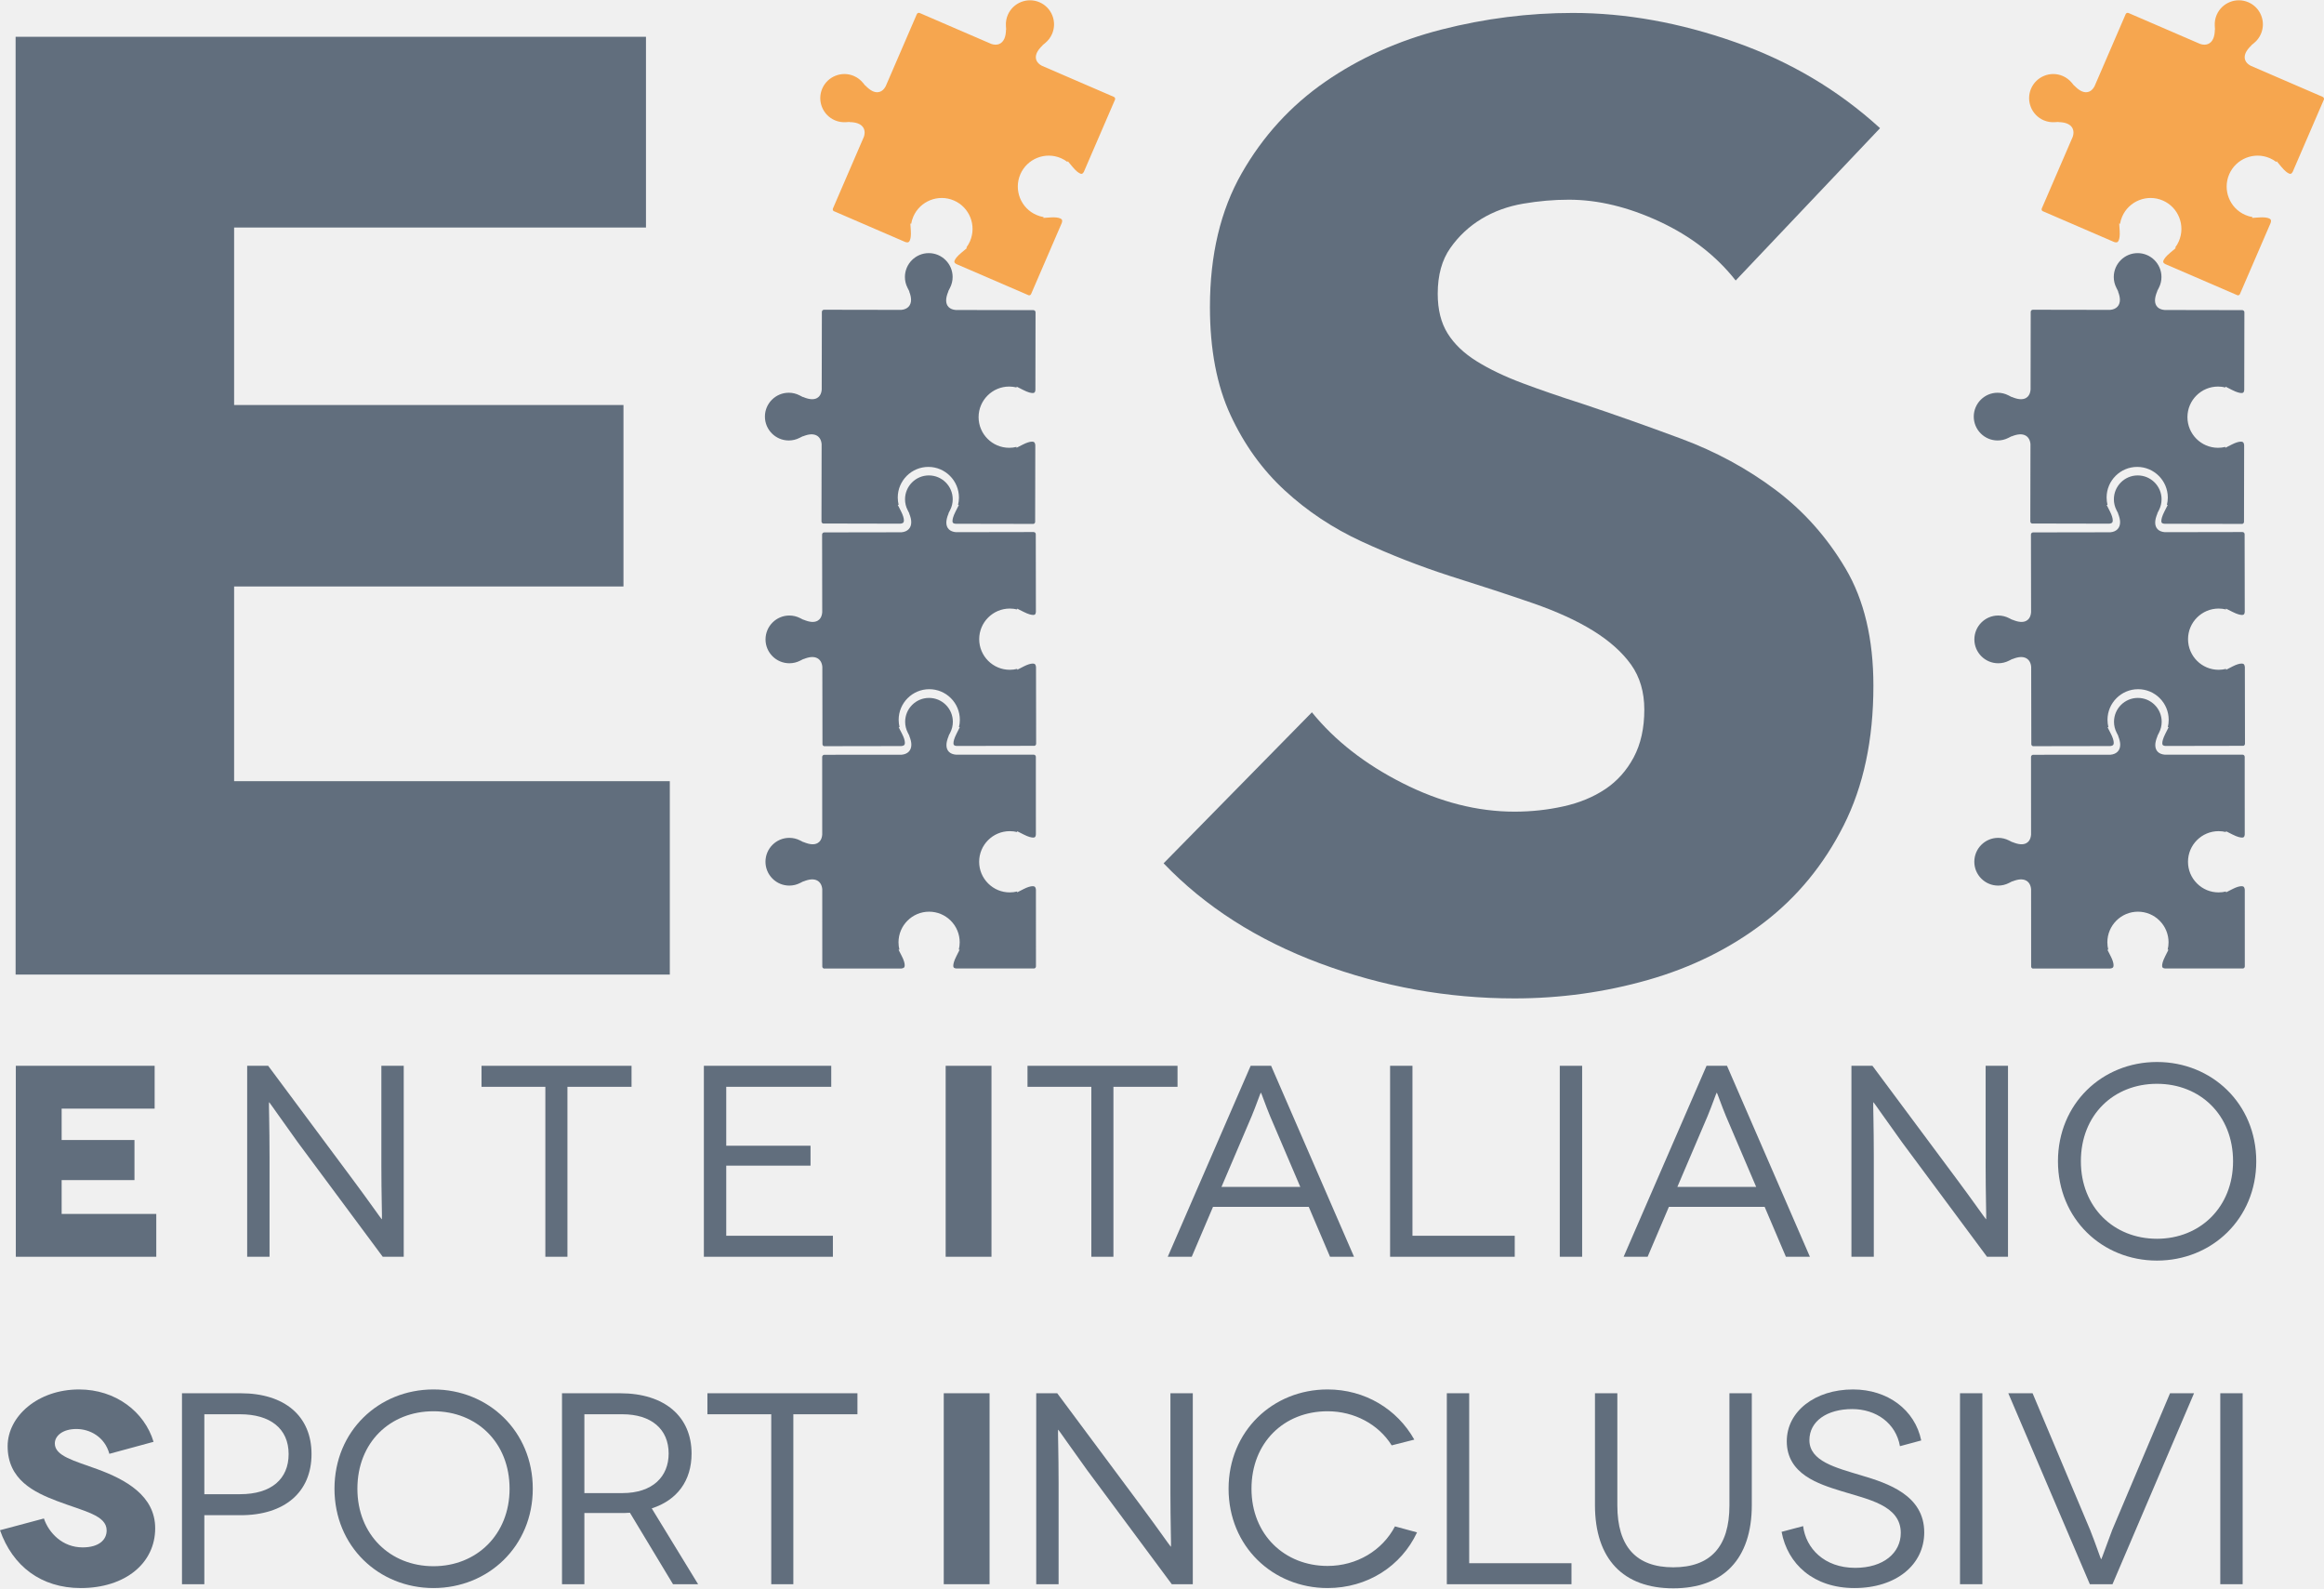
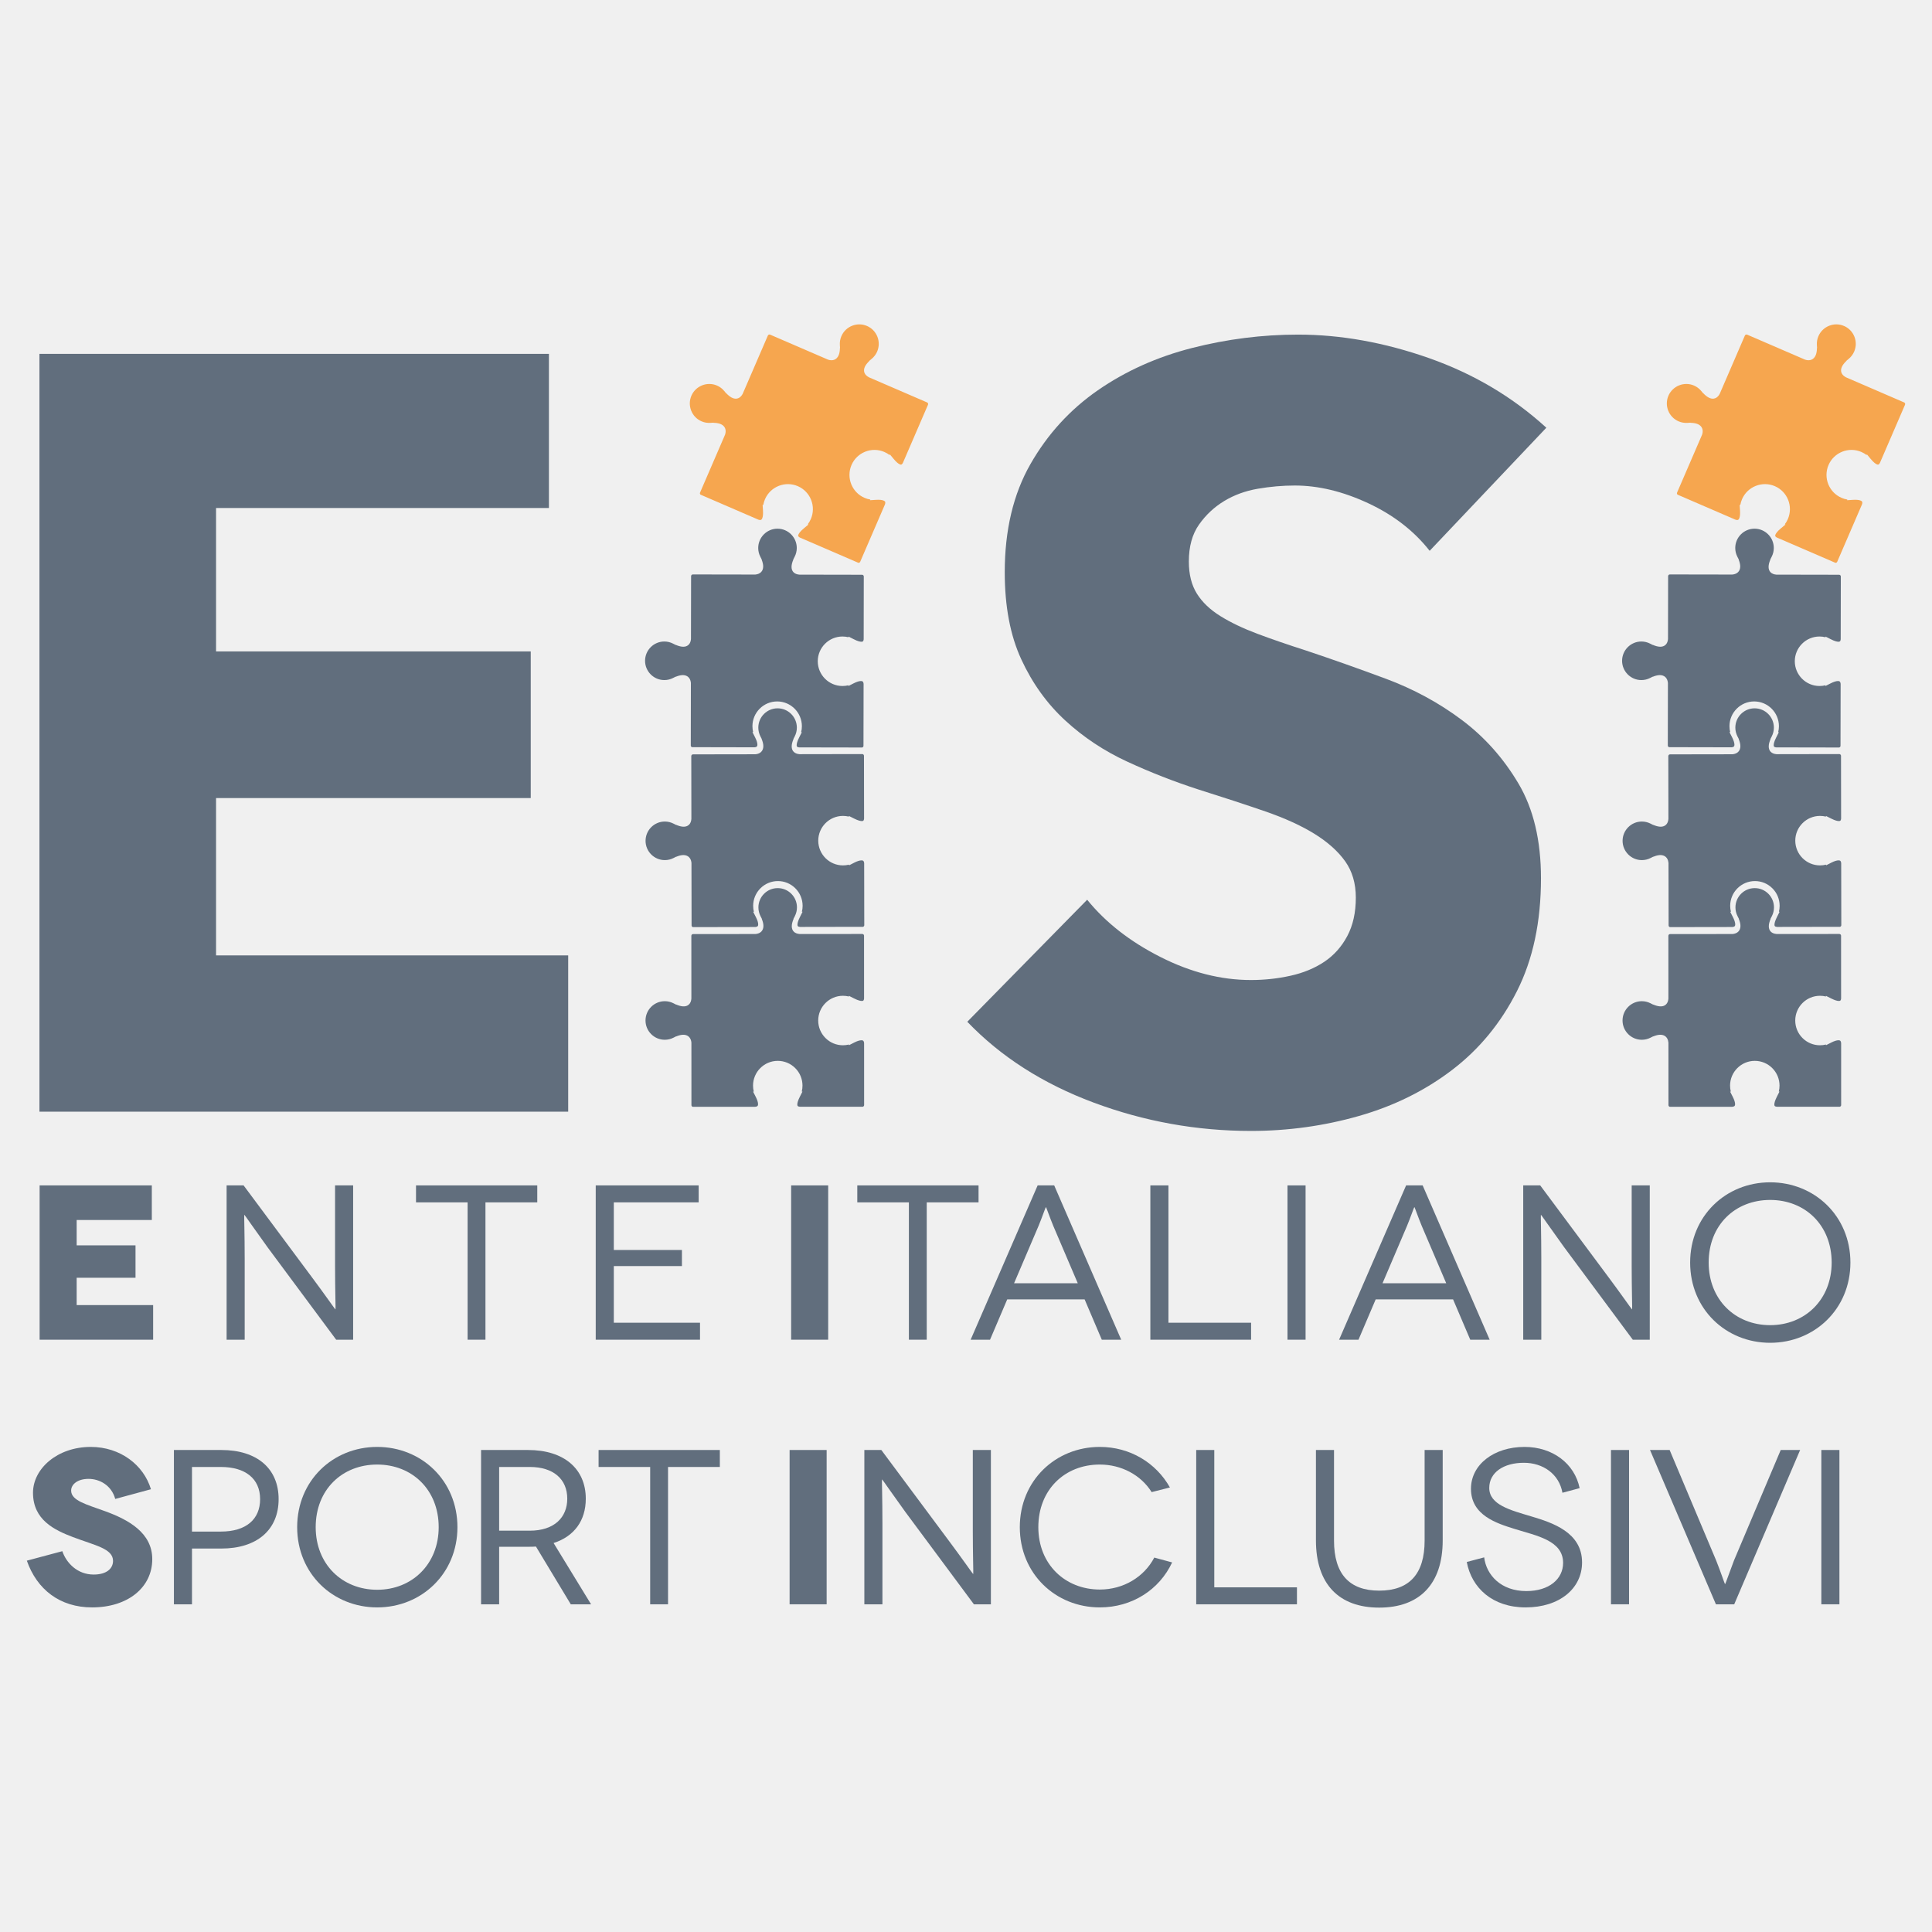
- <svg xmlns="http://www.w3.org/2000/svg" version="1.1" id="svg2" xml:space="preserve" width="3500" height="2392" viewBox="0 0 3500 2392">
+ <svg xmlns="http://www.w3.org/2000/svg" version="1.1" id="svg2" xml:space="preserve" width="3600" height="3600" viewBox="0 0 3600 3600">
  <defs id="defs6">
    <clipPath clipPathUnits="userSpaceOnUse" id="clipPath16">
      <path d="M 0,841.89 H 595.276 V 0 H 0 Z" id="path14" />
    </clipPath>
    <clipPath clipPathUnits="userSpaceOnUse" id="clipPath92">
      <path d="M 0,841.89 H 595.276 V 0 H 0 Z" id="path90" />
    </clipPath>
    <clipPath clipPathUnits="userSpaceOnUse" id="clipPath168">
      <path d="M 0,841.89 H 595.276 V 0 H 0 Z" id="path166" />
    </clipPath>
    <clipPath clipPathUnits="userSpaceOnUse" id="clipPath466">
      <path d="M 0,841.89 H 595.276 V 0 H 0 Z" id="path464" />
    </clipPath>
    <clipPath clipPathUnits="userSpaceOnUse" id="clipPath482">
      <path d="M 0,841.89 H 595.276 V 0 H 0 Z" id="path480" />
    </clipPath>
    <clipPath clipPathUnits="userSpaceOnUse" id="clipPath510">
      <path d="M 0,841.89 H 595.276 V 0 H 0 Z" id="path508" />
    </clipPath>
    <clipPath clipPathUnits="userSpaceOnUse" id="clipPath532">
      <path d="M 0,841.89 H 595.276 V 0 H 0 Z" id="path530" />
    </clipPath>
  </defs>
  <g id="layer1" style="display:none">
-     <rect style="fill:#ffffff;stroke-width:2.327" id="rect111" width="3500" height="2392" x="0" y="0" />
+     <rect style="fill:#ffffff;stroke-width:2.896" id="rect111" width="3600" height="3600" x="0" y="0" />
  </g>
  <g id="g8" transform="matrix(1.333333,0,0,-1.333333,0,1122.52)">
-     <g id="g1378" transform="matrix(12.85185,0,0,12.85185,-4232.484,-6046.894)">
+     <g id="g1378" transform="matrix(12.85185,0,0,12.85185,-4194.984,-6499.894)">
      <g id="g170" transform="translate(420.3921,470.6608)">
        <path d="m 0,0 c 0,-0.09 -0.064,-0.167 -0.153,-0.184 -0.012,0.002 -0.025,0.003 -0.037,0.003 l -6.799,-0.012 c -0.276,0.024 -0.276,0.142 -0.276,0.246 0,0.138 0.046,0.394 0.27,0.833 l 0.286,0.573 h -0.074 c 0.053,0.21 0.079,0.426 0.079,0.645 -0.002,0.722 -0.283,1.397 -0.792,1.905 -0.51,0.508 -1.185,0.787 -1.902,0.785 -1.48,-0.002 -2.684,-1.209 -2.684,-2.69 0,-0.224 0.027,-0.442 0.08,-0.653 h -0.078 l 0.293,-0.573 c 0.165,-0.321 0.252,-0.594 0.252,-0.789 0,-0.144 -0.046,-0.195 -0.086,-0.224 -0.049,-0.035 -0.127,-0.059 -0.219,-0.067 l -6.75,-0.011 c -0.013,0 -0.024,-0.001 -0.036,-0.002 -0.088,0.017 -0.153,0.092 -0.153,0.183 l -0.012,6.794 c -0.031,0.355 -0.185,0.616 -0.432,0.752 -0.297,0.164 -0.706,0.138 -1.219,-0.076 v 0.014 l -0.291,-0.147 c -0.298,-0.154 -0.619,-0.231 -0.951,-0.232 -1.156,-0.002 -2.097,0.937 -2.099,2.094 0,1.158 0.938,2.099 2.092,2.101 0.333,0 0.653,-0.077 0.952,-0.229 l 0.29,-0.147 v 0.013 c 0.54,-0.23 0.949,-0.26 1.243,-0.095 0.166,0.094 0.372,0.299 0.406,0.746 l -0.011,6.826 c 0,0.105 0.084,0.19 0.189,0.19 l 6.789,0.011 c 0.544,0.049 0.857,0.379 0.857,0.883 0,0.221 -0.06,0.479 -0.181,0.77 h 0.013 l -0.147,0.291 c -0.153,0.298 -0.23,0.619 -0.231,0.952 0,1.158 0.938,2.098 2.091,2.1 1.157,0.002 2.098,-0.937 2.1,-2.094 0,-0.334 -0.076,-0.653 -0.229,-0.952 l -0.147,-0.29 h 0.014 c -0.133,-0.314 -0.199,-0.581 -0.199,-0.811 0,-0.492 0.31,-0.798 0.849,-0.84 l 6.822,0.012 c 0.104,0 0.189,-0.085 0.189,-0.189 l 0.011,-6.82 c -0.023,-0.276 -0.14,-0.276 -0.245,-0.276 -0.136,0 -0.392,0.047 -0.833,0.27 l -0.572,0.287 V 11.802 C -1.882,11.854 -2.1,11.88 -2.32,11.88 -3.8,11.877 -5.004,10.67 -5.004,9.189 c 0.002,-1.488 1.211,-2.693 2.693,-2.69 0.221,0 0.439,0.027 0.651,0.081 V 6.502 l 0.569,0.292 c 0.322,0.164 0.595,0.252 0.789,0.252 0.144,0 0.196,-0.046 0.225,-0.086 0.034,-0.048 0.058,-0.127 0.066,-0.219 z" style="fill:#616e7d;fill-opacity:1;fill-rule:nonzero;stroke:none" id="path172" />
      </g>
      <g id="g174" transform="translate(419.9478,510.1759)">
        <path d="m 0,0 c -0.036,-0.084 -0.127,-0.128 -0.215,-0.108 -0.011,0.005 -0.021,0.011 -0.032,0.016 L -6.554,2.63 c -0.246,0.133 -0.198,0.243 -0.157,0.339 0.056,0.128 0.202,0.346 0.585,0.664 l 0.496,0.415 -0.068,0.03 c 0.132,0.174 0.243,0.363 0.331,0.566 0.596,1.38 -0.039,2.983 -1.414,3.577 -1.372,0.593 -2.973,-0.042 -3.569,-1.414 -0.089,-0.208 -0.152,-0.421 -0.188,-0.638 l -0.072,0.032 0.041,-0.649 c 0.023,-0.364 -0.006,-0.652 -0.084,-0.832 -0.058,-0.135 -0.121,-0.163 -0.169,-0.174 -0.06,-0.013 -0.142,-0.003 -0.231,0.026 l -6.259,2.704 c -0.011,0.004 -0.022,0.009 -0.034,0.012 -0.075,0.051 -0.105,0.147 -0.068,0.232 l 2.72,6.3 c 0.113,0.342 0.076,0.644 -0.098,0.87 -0.209,0.271 -0.599,0.412 -1.16,0.42 l 0.005,0.014 -0.328,-0.02 c -0.338,-0.022 -0.666,0.034 -0.975,0.167 -1.071,0.463 -1.566,1.712 -1.104,2.784 0.466,1.073 1.714,1.568 2.784,1.106 0.308,-0.133 0.574,-0.333 0.79,-0.595 l 0.209,-0.253 0.006,0.013 c 0.409,-0.43 0.774,-0.623 1.113,-0.588 0.192,0.02 0.466,0.128 0.677,0.528 l 2.734,6.33 c 0.042,0.097 0.154,0.141 0.251,0.1 l 6.296,-2.718 c 0.523,-0.174 0.946,0.005 1.149,0.472 0.089,0.205 0.136,0.469 0.141,0.787 l 0.013,-0.006 -0.02,0.329 c -0.021,0.338 0.035,0.667 0.168,0.975 0.466,1.073 1.714,1.568 2.783,1.106 C 1.26,25.417 1.66,25.004 1.869,24.478 2.077,23.952 2.068,23.376 1.845,22.857 1.709,22.546 1.51,22.281 1.25,22.066 L 0.997,21.856 1.009,21.851 C 0.76,21.614 0.592,21.393 0.499,21.18 0.302,20.723 0.465,20.315 0.948,20.06 l 6.326,-2.732 c 0.097,-0.042 0.141,-0.154 0.1,-0.251 L 4.644,10.753 C 4.511,10.507 4.401,10.554 4.305,10.596 4.178,10.65 3.959,10.796 3.641,11.181 L 3.227,11.677 3.196,11.607 C 3.021,11.741 2.831,11.853 2.627,11.941 1.254,12.534 -0.347,11.899 -0.942,10.528 -1.539,9.147 -0.903,7.544 0.472,6.951 0.676,6.862 0.888,6.8 1.104,6.765 L 1.073,6.693 1.721,6.734 C 2.085,6.757 2.373,6.729 2.554,6.651 2.687,6.593 2.716,6.53 2.727,6.481 2.739,6.422 2.729,6.34 2.7,6.251 L 0.001,0 Z" style="fill:#f6a64f;fill-opacity:1;fill-rule:nonzero;stroke:none" id="path176" />
      </g>
      <g id="g178" transform="translate(420.3765,451.0988)">
        <path d="m 0,0 c 0,-0.091 -0.064,-0.167 -0.153,-0.184 -0.012,0.001 -0.024,0.002 -0.035,0.002 l -6.801,-0.003 c -0.276,0.024 -0.276,0.142 -0.276,0.246 0,0.138 0.047,0.394 0.271,0.834 l 0.288,0.572 h -0.075 c 0.052,0.211 0.079,0.428 0.079,0.647 0,0.72 -0.28,1.395 -0.789,1.904 C -8,4.526 -8.675,4.806 -9.393,4.806 -10.874,4.805 -12.08,3.598 -12.08,2.115 -12.079,1.893 -12.053,1.676 -12,1.465 h -0.078 l 0.292,-0.573 c 0.164,-0.322 0.251,-0.595 0.251,-0.789 0,-0.145 -0.046,-0.196 -0.086,-0.225 -0.049,-0.035 -0.127,-0.058 -0.22,-0.066 l -6.75,-0.002 c -0.012,0 -0.023,-0.001 -0.035,-0.003 -0.089,0.017 -0.153,0.093 -0.153,0.184 l -0.003,6.794 c -0.031,0.355 -0.185,0.615 -0.431,0.752 -0.297,0.164 -0.707,0.139 -1.221,-0.074 v 0.014 l -0.29,-0.147 c -0.298,-0.153 -0.619,-0.23 -0.951,-0.231 -0.56,0 -1.087,0.218 -1.482,0.614 -0.397,0.396 -0.614,0.922 -0.615,1.483 0,1.157 0.94,2.097 2.095,2.098 0.332,0 0.653,-0.077 0.951,-0.23 l 0.29,-0.148 v 0.014 c 0.54,-0.23 0.949,-0.262 1.243,-0.097 0.167,0.094 0.373,0.299 0.408,0.746 l -0.003,6.826 c 0,0.104 0.085,0.189 0.188,0.189 l 6.789,0.004 c 0.545,0.048 0.86,0.378 0.86,0.883 0,0.221 -0.062,0.478 -0.182,0.769 h 0.014 l -0.147,0.29 c -0.152,0.299 -0.23,0.62 -0.23,0.952 0,1.157 0.939,2.098 2.095,2.098 0.56,0.001 1.087,-0.217 1.482,-0.613 0.397,-0.396 0.614,-0.923 0.615,-1.483 0,-0.333 -0.078,-0.653 -0.23,-0.952 l -0.149,-0.29 h 0.015 c -0.134,-0.315 -0.199,-0.582 -0.199,-0.812 0,-0.492 0.308,-0.797 0.847,-0.839 l 6.822,0.002 c 0.104,0 0.189,-0.084 0.189,-0.189 l 0.003,-6.819 c -0.023,-0.276 -0.141,-0.276 -0.246,-0.276 -0.137,0 -0.393,0.047 -0.832,0.271 l -0.572,0.288 v -0.075 c -0.211,0.053 -0.429,0.08 -0.649,0.079 -1.482,0 -2.688,-1.207 -2.688,-2.69 0.001,-0.719 0.281,-1.395 0.79,-1.903 0.509,-0.509 1.183,-0.789 1.9,-0.788 0.221,0 0.438,0.027 0.649,0.08 V 6.503 l 0.572,0.292 c 0.321,0.164 0.595,0.251 0.789,0.251 0.144,0 0.195,-0.046 0.224,-0.086 0.035,-0.049 0.058,-0.127 0.066,-0.22 z" style="fill:#616e7d;fill-opacity:1;fill-rule:nonzero;stroke:none" id="path180" />
      </g>
      <g id="g182" transform="translate(420.3277,501.755)">
        <path d="m 0,0 c -0.024,-0.275 -0.143,-0.275 -0.247,-0.275 -0.137,0 -0.393,0.047 -0.832,0.273 l -0.572,0.29 V 0.212 c -0.211,0.054 -0.428,0.081 -0.648,0.081 -1.483,0.003 -2.691,-1.202 -2.694,-2.686 0,-1.485 1.204,-2.692 2.683,-2.695 0.221,-0.001 0.439,0.026 0.65,0.078 v -0.077 l 0.572,0.29 c 0.322,0.163 0.595,0.249 0.789,0.249 0.145,0 0.195,-0.047 0.225,-0.087 0.034,-0.049 0.057,-0.126 0.065,-0.219 l -0.013,-6.741 c 0,-0.091 -0.065,-0.166 -0.154,-0.183 -0.011,0.001 -0.023,0.002 -0.036,0.002 l -6.8,0.013 c -0.275,0.024 -0.275,0.144 -0.275,0.24 0,0.144 0.048,0.399 0.272,0.839 l 0.29,0.573 H -6.8 c 0.054,0.211 0.081,0.428 0.081,0.648 0,1.486 -1.204,2.693 -2.683,2.696 -1.484,0.003 -2.692,-1.202 -2.695,-2.686 0,-0.222 0.027,-0.439 0.078,-0.649 h -0.077 l 0.29,-0.573 c 0.163,-0.322 0.249,-0.595 0.249,-0.789 0,-0.145 -0.047,-0.196 -0.087,-0.225 -0.048,-0.035 -0.127,-0.058 -0.219,-0.066 l -6.75,0.014 c -0.012,0 -0.024,-0.001 -0.035,-0.003 -0.089,0.017 -0.153,0.094 -0.153,0.184 l 0.012,6.794 c -0.03,0.355 -0.182,0.617 -0.429,0.754 -0.297,0.164 -0.706,0.14 -1.22,-0.072 v 0.014 l -0.291,-0.146 c -0.298,-0.152 -0.619,-0.229 -0.952,-0.228 -1.153,0.002 -2.091,0.943 -2.091,2.097 10e-4,1.16 0.944,2.099 2.099,2.097 0.333,0 0.652,-0.079 0.951,-0.232 l 0.291,-0.149 v 0.014 c 0.539,-0.231 0.948,-0.263 1.242,-0.099 0.167,0.093 0.373,0.298 0.409,0.744 l 0.013,6.826 c 0,0.051 0.02,0.099 0.056,0.134 0.035,0.036 0.083,0.055 0.133,0.055 l 6.79,-0.012 c 0.545,0.047 0.86,0.377 0.86,0.884 0,0.21 -0.054,0.455 -0.164,0.729 l 0.019,-0.002 -0.166,0.33 c -0.152,0.298 -0.229,0.617 -0.229,0.948 0.002,1.161 0.945,2.1 2.1,2.098 1.154,-0.002 2.093,-0.943 2.093,-2.098 C -7.276,9.584 -7.354,9.264 -7.508,8.965 L -7.656,8.674 h 0.013 C -7.777,8.359 -7.844,8.091 -7.844,7.861 c 0,-0.49 0.309,-0.796 0.846,-0.839 l 6.821,-0.013 c 0.105,0 0.189,-0.085 0.189,-0.189 z" style="fill:#616e7d;fill-opacity:1;fill-rule:nonzero;stroke:none" id="path184" />
      </g>
      <g id="g186" transform="translate(526.6343,470.6608)">
        <path d="m 0,0 c 0,-0.09 -0.064,-0.167 -0.152,-0.184 -0.013,0.002 -0.025,0.003 -0.037,0.003 l -6.799,-0.012 c -0.276,0.024 -0.277,0.142 -0.277,0.246 0,0.138 0.047,0.394 0.27,0.833 l 0.287,0.573 h -0.074 c 0.052,0.21 0.078,0.426 0.078,0.645 -0.001,0.722 -0.282,1.397 -0.791,1.905 -0.51,0.508 -1.186,0.787 -1.902,0.785 -1.481,-0.002 -2.685,-1.209 -2.685,-2.69 0.001,-0.224 0.027,-0.442 0.081,-0.653 h -0.078 l 0.293,-0.573 c 0.164,-0.321 0.251,-0.594 0.252,-0.789 0,-0.144 -0.046,-0.195 -0.086,-0.224 -0.049,-0.035 -0.127,-0.059 -0.22,-0.067 l -6.75,-0.011 c -0.013,0 -0.024,-0.001 -0.035,-0.002 -0.089,0.017 -0.153,0.092 -0.153,0.183 l -0.012,6.794 c -0.032,0.355 -0.185,0.616 -0.432,0.752 -0.298,0.164 -0.707,0.138 -1.219,-0.076 v 0.014 l -0.291,-0.147 c -0.299,-0.154 -0.619,-0.231 -0.952,-0.232 -1.155,-0.002 -2.096,0.937 -2.099,2.094 0,1.158 0.939,2.099 2.093,2.101 0.332,0 0.652,-0.077 0.952,-0.229 l 0.289,-0.147 v 0.013 c 0.541,-0.23 0.949,-0.26 1.243,-0.095 0.167,0.094 0.372,0.299 0.407,0.746 l -0.012,6.826 c 0,0.105 0.085,0.19 0.189,0.19 l 6.79,0.011 c 0.543,0.049 0.857,0.379 0.857,0.883 0,0.221 -0.061,0.479 -0.182,0.77 h 0.014 l -0.147,0.291 c -0.153,0.298 -0.231,0.619 -0.232,0.952 0,1.158 0.939,2.098 2.092,2.1 1.156,0.002 2.098,-0.937 2.1,-2.094 0,-0.334 -0.077,-0.653 -0.229,-0.952 l -0.147,-0.29 h 0.014 c -0.133,-0.314 -0.199,-0.581 -0.199,-0.811 0,-0.492 0.309,-0.798 0.849,-0.84 l 6.821,0.012 c 0.105,0 0.19,-0.085 0.19,-0.189 l 0.011,-6.82 c -0.023,-0.276 -0.141,-0.276 -0.246,-0.276 -0.136,0 -0.392,0.047 -0.833,0.27 l -0.571,0.287 v -0.074 c -0.211,0.052 -0.429,0.078 -0.649,0.078 -1.48,-0.003 -2.685,-1.21 -2.685,-2.691 0.003,-1.488 1.211,-2.693 2.694,-2.69 0.221,0 0.439,0.027 0.65,0.081 l 10e-4,-0.078 0.569,0.292 c 0.321,0.164 0.594,0.252 0.788,0.252 0.145,0 0.197,-0.046 0.225,-0.086 0.035,-0.048 0.058,-0.127 0.066,-0.219 z" style="fill:#616e7d;fill-opacity:1;fill-rule:nonzero;stroke:none" id="path188" />
      </g>
      <g id="g190" transform="translate(526.191,510.1759)">
        <path d="m 0,0 c -0.036,-0.084 -0.127,-0.128 -0.216,-0.108 -0.01,0.005 -0.02,0.011 -0.031,0.016 L -6.554,2.63 c -0.246,0.133 -0.199,0.243 -0.157,0.339 0.056,0.128 0.201,0.346 0.585,0.664 l 0.496,0.415 -0.069,0.03 c 0.133,0.174 0.244,0.363 0.332,0.566 0.596,1.38 -0.039,2.983 -1.414,3.577 -1.372,0.593 -2.974,-0.042 -3.569,-1.414 -0.089,-0.208 -0.153,-0.421 -0.188,-0.638 l -0.073,0.032 0.042,-0.649 c 0.022,-0.364 -0.006,-0.652 -0.084,-0.832 -0.058,-0.135 -0.121,-0.163 -0.17,-0.174 -0.059,-0.013 -0.141,-0.003 -0.23,0.026 l -6.26,2.704 c -0.01,0.004 -0.022,0.009 -0.033,0.012 -0.076,0.051 -0.105,0.147 -0.069,0.232 l 2.721,6.3 c 0.113,0.342 0.076,0.644 -0.098,0.87 -0.21,0.271 -0.6,0.412 -1.161,0.42 l 0.006,0.014 -0.328,-0.02 c -0.339,-0.022 -0.666,0.034 -0.975,0.167 -1.072,0.463 -1.567,1.712 -1.105,2.784 0.467,1.073 1.714,1.568 2.785,1.106 0.307,-0.133 0.573,-0.333 0.79,-0.595 l 0.209,-0.253 0.006,0.013 c 0.408,-0.43 0.774,-0.623 1.113,-0.588 0.192,0.02 0.466,0.128 0.677,0.528 l 2.733,6.33 c 0.042,0.097 0.155,0.141 0.251,0.1 l 6.296,-2.718 c 0.523,-0.174 0.947,0.005 1.15,0.472 0.089,0.205 0.136,0.469 0.141,0.787 l 0.013,-0.006 -0.02,0.329 c -0.021,0.338 0.034,0.667 0.168,0.975 0.466,1.073 1.714,1.568 2.783,1.106 0.52,-0.224 0.92,-0.637 1.128,-1.163 0.209,-0.526 0.2,-1.102 -0.024,-1.621 C 1.709,22.546 1.51,22.281 1.249,22.066 L 0.996,21.856 1.009,21.851 C 0.759,21.614 0.592,21.393 0.499,21.18 0.301,20.723 0.465,20.315 0.947,20.06 l 6.326,-2.732 c 0.097,-0.042 0.142,-0.154 0.1,-0.251 L 4.643,10.753 C 4.511,10.507 4.4,10.554 4.304,10.596 4.177,10.65 3.959,10.796 3.641,11.181 L 3.227,11.677 3.196,11.607 C 3.021,11.741 2.831,11.853 2.626,11.941 1.254,12.534 -0.347,11.899 -0.942,10.528 -1.539,9.147 -0.903,7.544 0.472,6.951 0.676,6.862 0.888,6.8 1.104,6.765 L 1.072,6.693 1.721,6.734 C 2.085,6.757 2.372,6.729 2.553,6.651 2.687,6.593 2.716,6.53 2.727,6.481 2.739,6.422 2.729,6.34 2.699,6.251 Z" style="fill:#f6a64f;fill-opacity:1;fill-rule:nonzero;stroke:none" id="path192" />
      </g>
      <g id="g194" transform="translate(526.6187,451.0988)">
        <path d="m 0,0 c 0,-0.091 -0.064,-0.167 -0.152,-0.184 -0.012,0.001 -0.024,0.002 -0.036,0.002 l -6.8,-0.003 c -0.277,0.024 -0.277,0.142 -0.277,0.246 0,0.138 0.047,0.394 0.271,0.834 l 0.288,0.572 H -6.78 c 0.052,0.211 0.079,0.428 0.079,0.647 -0.001,0.72 -0.281,1.395 -0.789,1.904 -0.509,0.508 -1.184,0.788 -1.902,0.788 -1.482,-0.001 -2.687,-1.208 -2.687,-2.691 0,-0.222 0.027,-0.439 0.08,-0.65 h -0.078 l 0.292,-0.573 c 0.164,-0.322 0.251,-0.595 0.251,-0.789 0,-0.145 -0.046,-0.196 -0.087,-0.225 -0.048,-0.035 -0.126,-0.058 -0.219,-0.066 l -6.75,-0.002 c -0.012,0 -0.024,-0.001 -0.036,-0.003 -0.088,0.017 -0.152,0.093 -0.152,0.184 l -0.004,6.794 c -0.032,0.355 -0.184,0.615 -0.431,0.752 -0.297,0.164 -0.706,0.139 -1.22,-0.074 V 7.477 L -20.724,7.33 c -0.298,-0.153 -0.618,-0.23 -0.951,-0.231 -0.559,0 -1.086,0.218 -1.482,0.614 -0.396,0.396 -0.615,0.922 -0.615,1.483 0,1.157 0.94,2.097 2.095,2.098 0.333,0 0.653,-0.077 0.952,-0.23 l 0.29,-0.148 v 0.014 c 0.54,-0.23 0.949,-0.262 1.243,-0.097 0.167,0.094 0.373,0.299 0.407,0.746 l -0.003,6.826 c 0,0.104 0.085,0.189 0.189,0.189 l 6.789,0.004 c 0.545,0.048 0.86,0.378 0.86,0.883 0,0.221 -0.062,0.478 -0.182,0.769 h 0.014 l -0.147,0.29 c -0.153,0.299 -0.23,0.62 -0.23,0.952 0,1.157 0.939,2.098 2.095,2.098 0.559,0.001 1.086,-0.217 1.482,-0.613 0.396,-0.396 0.614,-0.923 0.614,-1.483 0,-0.333 -0.077,-0.653 -0.229,-0.952 l -0.149,-0.29 h 0.014 c -0.134,-0.315 -0.199,-0.582 -0.199,-0.812 0,-0.492 0.309,-0.797 0.847,-0.839 l 6.823,0.002 c 0.104,0 0.188,-0.084 0.188,-0.189 l 0.004,-6.819 c -0.023,-0.276 -0.142,-0.276 -0.246,-0.276 -0.137,0 -0.393,0.047 -0.833,0.271 l -0.572,0.288 v -0.075 c -0.211,0.053 -0.428,0.08 -0.649,0.079 -1.481,0 -2.687,-1.207 -2.687,-2.69 0,-0.719 0.28,-1.395 0.789,-1.903 0.509,-0.509 1.183,-0.789 1.901,-0.788 0.22,0 0.438,0.027 0.649,0.08 V 6.503 l 0.572,0.292 c 0.321,0.164 0.594,0.251 0.788,0.251 0.145,0 0.196,-0.046 0.225,-0.086 0.035,-0.049 0.058,-0.127 0.066,-0.22 z" style="fill:#616e7d;fill-opacity:1;fill-rule:nonzero;stroke:none" id="path196" />
      </g>
      <g id="g198" transform="translate(526.5699,501.755)">
        <path d="m 0,0 c -0.024,-0.275 -0.143,-0.275 -0.247,-0.275 -0.137,0 -0.392,0.047 -0.831,0.273 L -1.65,0.288 V 0.212 c -0.211,0.054 -0.428,0.081 -0.649,0.081 -1.482,0.003 -2.691,-1.202 -2.693,-2.686 0,-1.485 1.204,-2.692 2.683,-2.695 0.221,-0.001 0.438,0.026 0.65,0.078 v -0.077 l 0.571,0.29 c 0.322,0.163 0.596,0.249 0.79,0.249 0.144,0 0.195,-0.047 0.224,-0.087 0.035,-0.049 0.058,-0.126 0.066,-0.219 l -0.013,-6.741 c 0,-0.091 -0.066,-0.166 -0.154,-0.183 -0.012,0.001 -0.024,0.002 -0.036,0.002 l -6.8,0.013 c -0.275,0.024 -0.275,0.144 -0.275,0.24 0,0.144 0.048,0.399 0.272,0.839 l 0.29,0.573 h -0.075 c 0.053,0.211 0.08,0.428 0.081,0.648 0,1.486 -1.204,2.693 -2.684,2.696 -1.483,0.003 -2.692,-1.202 -2.694,-2.686 0,-0.222 0.027,-0.439 0.078,-0.649 h -0.078 l 0.291,-0.573 c 0.162,-0.322 0.249,-0.595 0.249,-0.789 -0.001,-0.145 -0.047,-0.196 -0.087,-0.225 -0.048,-0.035 -0.127,-0.058 -0.219,-0.066 l -6.75,0.014 c -0.013,0 -0.025,-0.001 -0.036,-0.003 -0.088,0.017 -0.153,0.094 -0.153,0.184 l 0.013,6.794 c -0.03,0.355 -0.183,0.617 -0.429,0.754 -0.297,0.164 -0.707,0.14 -1.222,-0.072 v 0.014 l -0.289,-0.146 c -0.299,-0.152 -0.62,-0.229 -0.952,-0.228 -1.153,0.002 -2.092,0.943 -2.092,2.097 0.002,1.16 0.945,2.099 2.1,2.097 0.332,0 0.652,-0.079 0.951,-0.232 l 0.29,-0.149 v 0.014 c 0.539,-0.231 0.948,-0.263 1.242,-0.099 0.167,0.093 0.374,0.298 0.41,0.744 l 0.012,6.826 c 0,0.051 0.021,0.099 0.056,0.134 0.036,0.036 0.083,0.055 0.134,0.055 l 6.789,-0.012 c 0.546,0.047 0.861,0.377 0.861,0.884 0,0.21 -0.055,0.455 -0.164,0.729 l 0.019,-0.002 -0.166,0.33 c -0.152,0.298 -0.229,0.617 -0.229,0.948 0.002,1.161 0.945,2.1 2.1,2.098 1.153,-0.002 2.092,-0.943 2.092,-2.098 0,-0.336 -0.079,-0.656 -0.232,-0.955 L -7.656,8.674 h 0.013 c -0.134,-0.315 -0.2,-0.583 -0.2,-0.813 0,-0.49 0.308,-0.796 0.845,-0.839 l 6.822,-0.013 c 0.105,0 0.189,-0.085 0.189,-0.189 z" style="fill:#616e7d;fill-opacity:1;fill-rule:nonzero;stroke:none" id="path200" />
      </g>
      <g id="g202" transform="translate(330.7007,450.3795)">
        <path d="M 0,0 V 82.403 H 55.401 V 65.643 H 19.204 V 50.047 H 53.423 V 34.102 H 19.204 V 16.993 H 57.496 V 0 Z" style="fill:#616e7d;fill-opacity:1;fill-rule:nonzero;stroke:none" id="path204" />
      </g>
      <g id="g206" transform="translate(481.8736,511.3669)">
        <path d="M 0,0 C -1.707,2.171 -3.938,3.899 -6.692,5.179 -9.447,6.46 -12.104,7.1 -14.665,7.1 c -1.32,0 -2.658,-0.117 -4.015,-0.349 -1.359,-0.233 -2.581,-0.681 -3.667,-1.339 -1.087,-0.66 -1.998,-1.513 -2.734,-2.56 -0.739,-1.048 -1.106,-2.386 -1.106,-4.016 0,-1.397 0.291,-2.56 0.873,-3.491 0.582,-0.931 1.434,-1.746 2.56,-2.445 1.124,-0.698 2.463,-1.338 4.016,-1.92 1.551,-0.582 3.297,-1.184 5.237,-1.804 2.793,-0.931 5.703,-1.96 8.73,-3.084 3.025,-1.126 5.779,-2.619 8.263,-4.481 2.483,-1.862 4.539,-4.172 6.168,-6.925 1.63,-2.755 2.444,-6.189 2.444,-10.3 0,-4.735 -0.873,-8.828 -2.619,-12.28 -1.745,-3.453 -4.092,-6.304 -7.041,-8.554 -2.95,-2.251 -6.325,-3.919 -10.126,-5.005 -3.802,-1.085 -7.721,-1.629 -11.755,-1.629 -5.897,0 -11.6,1.029 -17.109,3.084 -5.51,2.055 -10.088,4.984 -13.733,8.787 l 13.035,13.269 c 2.016,-2.485 4.674,-4.56 7.973,-6.227 3.296,-1.67 6.576,-2.503 9.834,-2.503 1.473,0 2.91,0.155 4.307,0.466 1.397,0.31 2.618,0.814 3.666,1.513 1.047,0.699 1.88,1.63 2.502,2.794 0.62,1.164 0.932,2.56 0.932,4.189 0,1.552 -0.39,2.87 -1.164,3.957 -0.777,1.086 -1.883,2.076 -3.318,2.968 -1.436,0.891 -3.22,1.706 -5.353,2.445 -2.135,0.736 -4.56,1.531 -7.275,2.385 -2.638,0.853 -5.219,1.863 -7.74,3.027 -2.522,1.163 -4.771,2.657 -6.75,4.481 -1.978,1.822 -3.57,4.033 -4.772,6.634 -1.203,2.599 -1.804,5.761 -1.804,9.485 0,4.578 0.932,8.497 2.793,11.756 1.862,3.259 4.307,5.935 7.333,8.031 3.026,2.094 6.439,3.626 10.242,4.597 3.801,0.969 7.642,1.455 11.523,1.455 4.655,0 9.407,-0.855 14.257,-2.561 4.848,-1.708 9.096,-4.23 12.745,-7.565 z" style="fill:#616e7d;fill-opacity:1;fill-rule:nonzero;stroke:none" id="path208" />
      </g>
      <g id="g210" transform="translate(343.064,429.3463)">
        <path d="M 0,0 V -3.764 H -12.345 V 13.017 H -0.144 V 9.253 H -8.317 V 6.496 h 6.4 V 2.973 h -6.4 V 0 Z" style="fill:#616e7d;fill-opacity:1;fill-rule:nonzero;stroke:none" id="path212" />
      </g>
      <g id="g214" transform="translate(364.812,442.3629)">
        <path d="m 0,0 v -16.78 h -1.846 l -7.455,10.044 c -1.438,1.99 -2.493,3.524 -2.517,3.524 h -0.024 c -0.024,0 0.048,-2.086 0.048,-4.77 V -16.78 H -13.76 V 0 h 1.846 l 7.455,-10.021 c 1.271,-1.702 2.493,-3.452 2.517,-3.452 h 0.024 c 0.024,0 -0.048,2.254 -0.048,4.652 V 0 Z" style="fill:#616e7d;fill-opacity:1;fill-rule:nonzero;stroke:none" id="path216" />
      </g>
      <g id="g218" transform="translate(384.8335,442.3629)">
        <path d="M 0,0 V -1.846 H -5.634 V -16.78 h -1.941 v 14.934 h -5.61 V 0 Z" style="fill:#616e7d;fill-opacity:1;fill-rule:nonzero;stroke:none" id="path220" />
      </g>
      <g id="g222" transform="translate(402.5298,427.4284)">
        <path d="M 0,0 V -1.846 H -11.339 V 14.935 H -0.145 V 13.089 H -9.373 V 7.911 h 7.407 V 6.161 H -9.373 V 0 Z" style="fill:#616e7d;fill-opacity:1;fill-rule:nonzero;stroke:none" id="path224" />
      </g>
      <path d="m 412.441,442.363 h 4.027 v -16.78 h -4.027 z" style="fill:#616e7d;fill-opacity:1;fill-rule:nonzero;stroke:none" id="path226" />
      <g id="g228" transform="translate(432.8189,442.3629)">
        <path d="M 0,0 V -1.846 H -5.634 V -16.78 h -1.941 v 14.934 h -5.61 V 0 Z" style="fill:#616e7d;fill-opacity:1;fill-rule:nonzero;stroke:none" id="path230" />
      </g>
      <g id="g232" transform="translate(443.6089,431.7194)">
        <path d="m 0,0 -2.661,6.232 c -0.36,0.864 -0.768,2.039 -0.791,2.039 H -3.477 C -3.5,8.271 -3.908,7.096 -4.268,6.232 L -6.928,0 Z m 0.743,-1.75 h -8.414 l -1.87,-4.387 h -2.109 l 7.287,16.781 h 1.798 L 4.722,-6.137 h -2.11 z" style="fill:#616e7d;fill-opacity:1;fill-rule:nonzero;stroke:none" id="path234" />
      </g>
      <g id="g236" transform="translate(462.4556,427.4284)">
        <path d="m 0,0 v -1.846 h -10.955 v 16.781 h 1.966 V 0 Z" style="fill:#616e7d;fill-opacity:1;fill-rule:nonzero;stroke:none" id="path238" />
      </g>
      <path d="m 466.414,442.363 h 1.966 v -16.78 h -1.966 z" style="fill:#616e7d;fill-opacity:1;fill-rule:nonzero;stroke:none" id="path240" />
      <g id="g242" transform="translate(483.6753,431.7194)">
        <path d="m 0,0 -2.661,6.232 c -0.36,0.864 -0.768,2.039 -0.791,2.039 H -3.477 C -3.5,8.271 -3.908,7.096 -4.268,6.232 L -6.928,0 Z m 0.743,-1.75 h -8.414 l -1.87,-4.387 h -2.109 l 7.287,16.781 h 1.798 L 4.722,-6.137 h -2.11 z" style="fill:#616e7d;fill-opacity:1;fill-rule:nonzero;stroke:none" id="path244" />
      </g>
      <g id="g246" transform="translate(505.8072,442.3629)">
        <path d="m 0,0 v -16.78 h -1.846 l -7.455,10.044 c -1.438,1.99 -2.493,3.524 -2.517,3.524 h -0.024 c -0.024,0 0.048,-2.086 0.048,-4.77 V -16.78 H -13.76 V 0 h 1.846 l 7.455,-10.021 c 1.271,-1.702 2.493,-3.452 2.517,-3.452 h 0.024 c 0.024,0 -0.048,2.254 -0.048,4.652 V 0 Z" style="fill:#616e7d;fill-opacity:1;fill-rule:nonzero;stroke:none" id="path248" />
      </g>
      <g id="g250" transform="translate(518.9,427.1647)">
        <path d="m 0,0 c 3.787,0 6.687,2.781 6.687,6.808 0,4.075 -2.9,6.808 -6.687,6.808 -3.812,0 -6.688,-2.733 -6.688,-6.808 C -6.688,2.781 -3.812,0 0,0 m 0,15.533 c 4.818,0 8.726,-3.667 8.726,-8.725 0,-5.058 -3.908,-8.726 -8.726,-8.726 -4.818,0 -8.702,3.668 -8.702,8.726 0,5.058 3.884,8.725 8.702,8.725" style="fill:#616e7d;fill-opacity:1;fill-rule:nonzero;stroke:none" id="path252" />
      </g>
      <g id="g254" transform="translate(338.9409,408.2672)">
        <path d="m 0,0 c -0.407,1.486 -1.702,2.182 -2.9,2.182 -1.199,0 -1.894,-0.599 -1.894,-1.271 0,-1.102 1.678,-1.51 3.716,-2.253 2.492,-0.911 5.105,-2.325 5.105,-5.202 0,-3.068 -2.636,-5.25 -6.544,-5.25 -3.5,0 -5.993,1.942 -7.095,5.082 l 3.859,1.031 c 0.432,-1.27 1.63,-2.541 3.404,-2.541 1.438,0 2.11,0.671 2.11,1.487 0,1.341 -1.966,1.677 -4.364,2.589 -2.013,0.766 -4.338,1.869 -4.338,4.818 0,2.612 2.636,4.985 6.281,4.985 3.212,0 5.753,-1.965 6.544,-4.602 z" style="fill:#616e7d;fill-opacity:1;fill-rule:nonzero;stroke:none" id="path256" />
      </g>
      <g id="g258" transform="translate(350.4273,404.7194)">
        <path d="m 0,0 c 2.757,0 4.268,1.343 4.268,3.524 0,2.253 -1.631,3.5 -4.268,3.5 H -3.14 V 0 Z m 0.048,8.87 c 3.884,0 6.233,-2.014 6.233,-5.346 0,-3.332 -2.349,-5.37 -6.233,-5.37 H -3.14 V -7.91 H -5.105 V 8.87 Z" style="fill:#616e7d;fill-opacity:1;fill-rule:nonzero;stroke:none" id="path260" />
      </g>
      <g id="g262" transform="translate(367.4273,398.3913)">
        <path d="m 0,0 c 3.787,0 6.687,2.781 6.687,6.808 0,4.075 -2.9,6.808 -6.687,6.808 -3.812,0 -6.688,-2.733 -6.688,-6.808 C -6.688,2.781 -3.812,0 0,0 m 0,15.533 c 4.818,0 8.726,-3.667 8.726,-8.725 0,-5.058 -3.908,-8.726 -8.726,-8.726 -4.818,0 -8.702,3.668 -8.702,8.726 0,5.058 3.884,8.725 8.702,8.725" style="fill:#616e7d;fill-opacity:1;fill-rule:nonzero;stroke:none" id="path264" />
      </g>
      <g id="g266" transform="translate(384.0201,404.8161)">
        <path d="M 0,0 C 2.685,0 4.075,1.462 4.075,3.476 4.075,5.609 2.564,6.928 0,6.928 H -3.332 V 0 Z m 4.458,-8.007 -3.787,6.28 C 0.407,-1.75 0.096,-1.75 -0.192,-1.75 h -3.14 v -6.257 h -1.966 v 16.78 h 5.106 c 3.931,0 6.281,-2.061 6.281,-5.297 0,-2.398 -1.271,-4.1 -3.5,-4.819 l 4.075,-6.664 z" style="fill:#616e7d;fill-opacity:1;fill-rule:nonzero;stroke:none" id="path268" />
      </g>
      <g id="g270" transform="translate(404.687,413.5895)">
        <path d="M 0,0 V -1.846 H -5.634 V -16.78 h -1.941 v 14.934 h -5.61 V 0 Z" style="fill:#616e7d;fill-opacity:1;fill-rule:nonzero;stroke:none" id="path272" />
      </g>
      <path d="m 412.273,413.59 h 4.027 v -16.78 h -4.027 z" style="fill:#616e7d;fill-opacity:1;fill-rule:nonzero;stroke:none" id="path274" />
      <g id="g276" transform="translate(434.1607,413.5895)">
        <path d="m 0,0 v -16.78 h -1.846 l -7.455,10.044 c -1.438,1.99 -2.493,3.524 -2.517,3.524 h -0.024 c -0.024,0 0.048,-2.086 0.048,-4.77 V -16.78 H -13.76 V 0 h 1.846 l 7.455,-10.021 c 1.271,-1.702 2.493,-3.452 2.517,-3.452 h 0.024 c 0.024,0 -0.048,2.254 -0.048,4.652 V 0 Z" style="fill:#616e7d;fill-opacity:1;fill-rule:nonzero;stroke:none" id="path278" />
      </g>
      <g id="g280" transform="translate(451.6402,409.0104)">
        <path d="m 0,0 c -1.15,1.846 -3.284,2.997 -5.633,2.997 -3.836,0 -6.688,-2.757 -6.688,-6.809 0,-4.05 2.925,-6.783 6.688,-6.783 2.565,0 4.819,1.366 5.921,3.476 l 1.941,-0.527 c -1.39,-2.973 -4.363,-4.891 -7.862,-4.891 -4.818,0 -8.702,3.668 -8.702,8.725 0,5.059 3.884,8.726 8.702,8.726 3.283,0 6.112,-1.726 7.622,-4.41 z" style="fill:#616e7d;fill-opacity:1;fill-rule:nonzero;stroke:none" id="path282" />
      </g>
      <g id="g284" transform="translate(467.4419,398.6549)">
        <path d="m 0,0 v -1.846 h -10.955 v 16.781 h 1.966 V 0 Z" style="fill:#616e7d;fill-opacity:1;fill-rule:nonzero;stroke:none" id="path286" />
      </g>
      <g id="g288" transform="translate(483.2906,413.5895)">
        <path d="m 0,0 v -9.828 c 0,-4.747 -2.518,-7.312 -6.904,-7.312 -4.387,0 -6.88,2.565 -6.88,7.312 V 0 h 1.966 v -9.853 c 0,-3.643 1.678,-5.441 4.914,-5.441 3.26,0 4.938,1.798 4.938,5.441 V 0 Z" style="fill:#616e7d;fill-opacity:1;fill-rule:nonzero;stroke:none" id="path290" />
      </g>
      <g id="g292" transform="translate(496.3111,408.9391)">
        <path d="m 0,0 c -0.359,2.037 -2.109,3.26 -4.194,3.26 -2.206,0 -3.764,-1.055 -3.764,-2.733 0,-1.845 2.325,-2.421 4.555,-3.092 2.348,-0.696 5.537,-1.75 5.537,-5.01 0,-2.829 -2.446,-4.891 -6.137,-4.891 -3.596,0 -5.873,2.11 -6.4,4.939 l 1.893,0.503 c 0.24,-1.942 1.846,-3.667 4.579,-3.667 2.494,0 4.003,1.318 4.003,3.068 0,2.445 -2.9,2.948 -5.273,3.691 -1.918,0.6 -4.746,1.462 -4.746,4.364 0,2.612 2.468,4.553 5.824,4.553 3.045,0 5.442,-1.797 5.993,-4.482 z" style="fill:#616e7d;fill-opacity:1;fill-rule:nonzero;stroke:none" id="path294" />
      </g>
      <path d="m 501.589,413.59 h 1.966 v -16.78 h -1.966 z" style="fill:#616e7d;fill-opacity:1;fill-rule:nonzero;stroke:none" id="path296" />
      <g id="g298" transform="translate(522.1578,413.5895)">
        <path d="m 0,0 -7.167,-16.78 h -1.99 L -16.324,0 h 2.134 l 5.057,-12.01 c 0.48,-1.199 0.935,-2.565 0.959,-2.565 h 0.024 c 0.024,0 0.504,1.366 0.959,2.565 L -2.109,0 Z" style="fill:#616e7d;fill-opacity:1;fill-rule:nonzero;stroke:none" id="path300" />
      </g>
      <path d="m 524.464,413.59 h 1.966 v -16.78 h -1.966 z" style="fill:#616e7d;fill-opacity:1;fill-rule:nonzero;stroke:none" id="path302" />
    </g>
  </g>
</svg>
